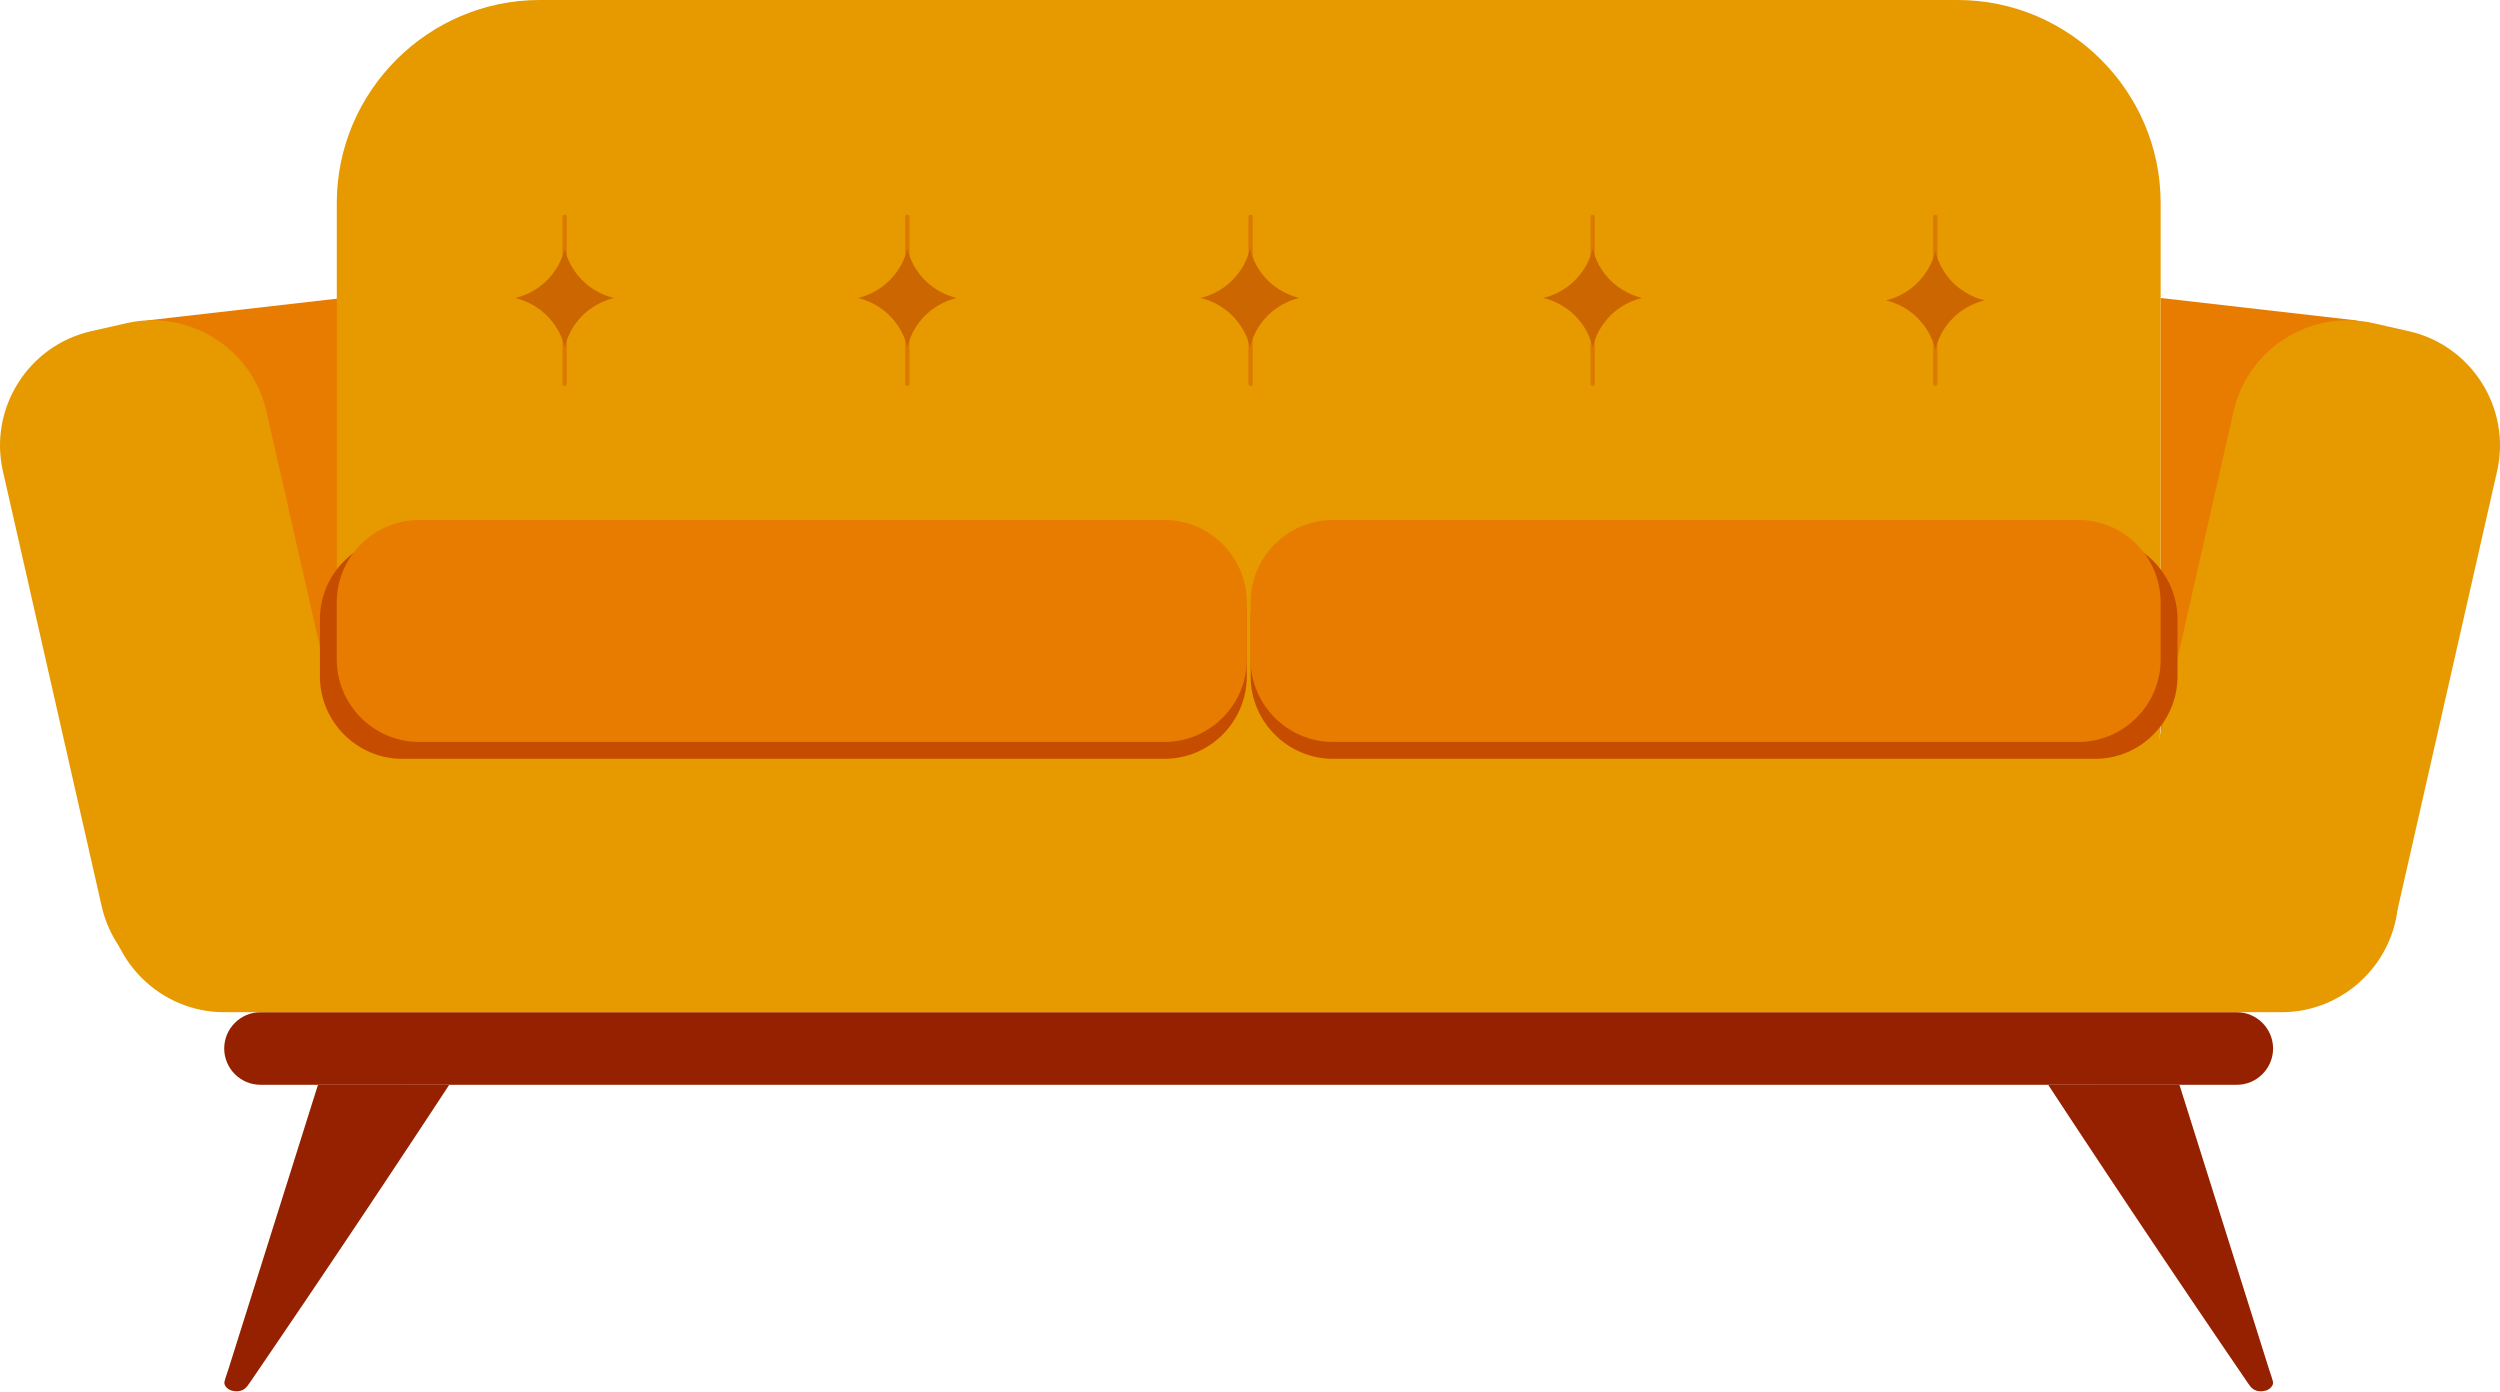
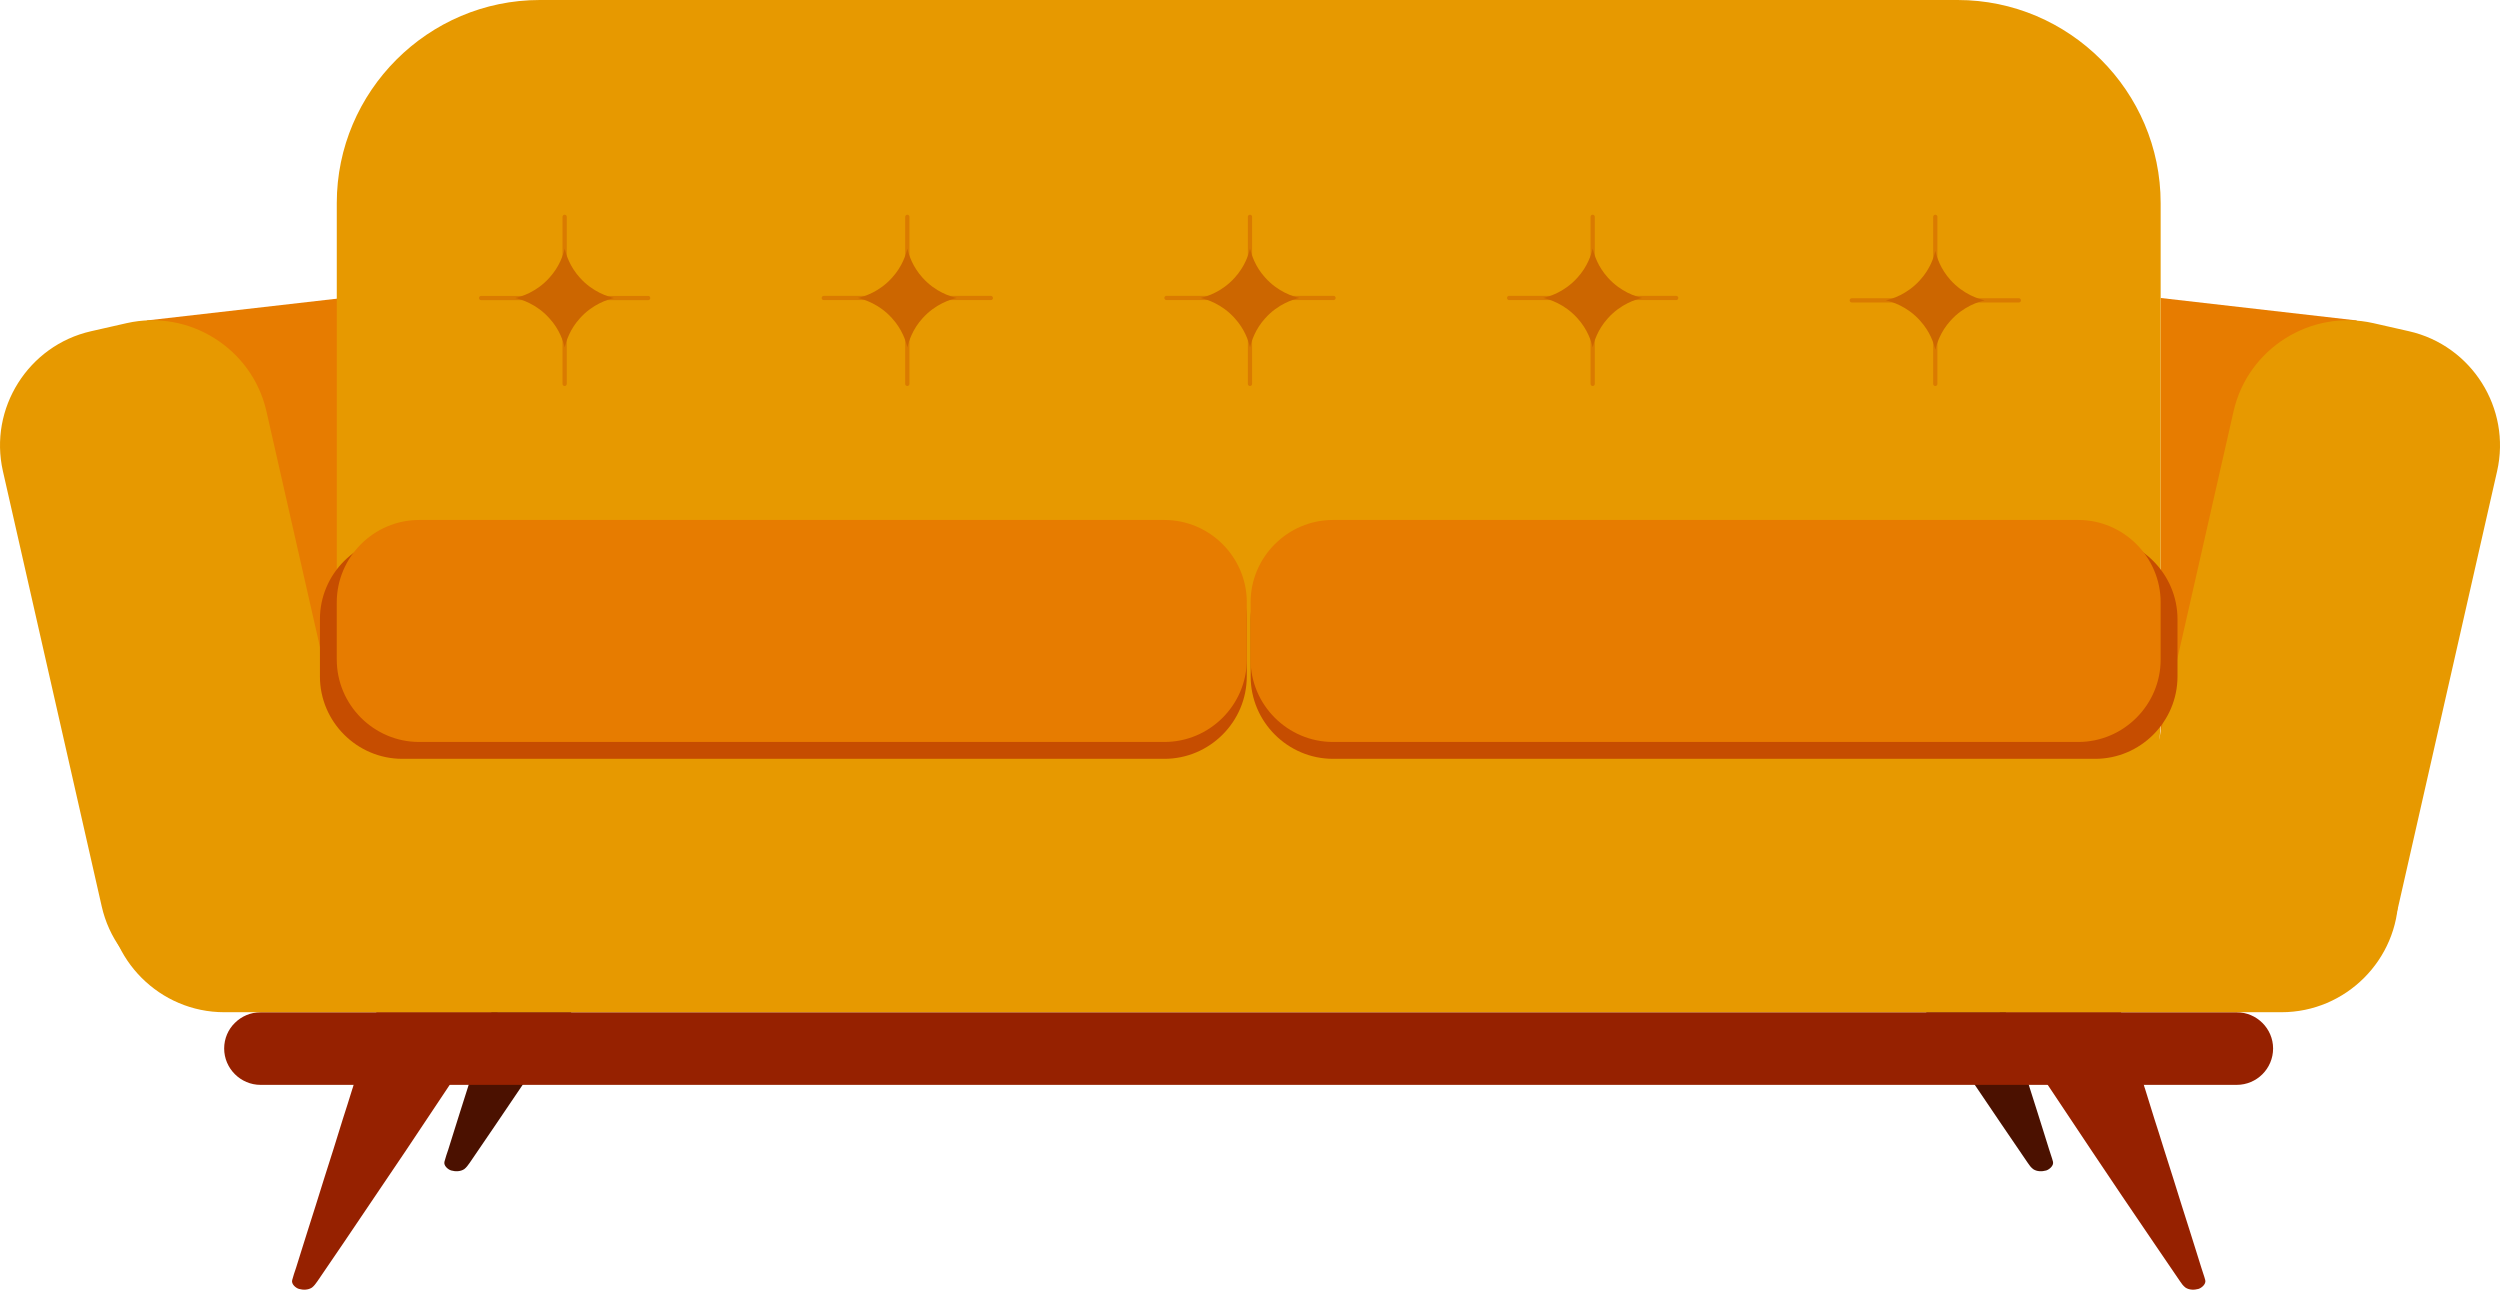
- <svg xmlns="http://www.w3.org/2000/svg" version="1.1" id="Layer_1" x="0px" y="0px" viewBox="0 0 147.76 82.227" style="enable-background:new 0 0 147.76 82.227;" xml:space="preserve">
+ <svg xmlns="http://www.w3.org/2000/svg" version="1.1" id="Layer_1" x="0px" y="0px" viewBox="0 0 147.76 76.225" style="enable-background:new 0 0 147.76 76.225;" xml:space="preserve">
  <style type="text/css">
	.st0{fill:#962100;}
- 	.st1{fill:#E77C00;}
- 	.st2{fill:#E79900;}
- 	.st3{fill:#C64D00;}
- 	.st4{opacity:0.4;fill:none;stroke:#C64D00;stroke-width:0.25;stroke-linecap:round;stroke-linejoin:round;stroke-miterlimit:10;}
- 	.st5{fill:#CC6600;}
+ 	.st1{fill:#4B1100;}
+ 	.st2{fill:#E77C00;}
+ 	.st3{fill:#E79900;}
+ 	.st4{fill:#C64D00;}
+ 	.st5{opacity:0.4;fill:none;stroke:#C64D00;stroke-width:0.25;stroke-linecap:round;stroke-linejoin:round;stroke-miterlimit:10;}
+ 	.st6{fill:#CC6600;}
</style>
-   <path class="st0" d="M128.814,64.116c0.024,0.076,0.048,0.151,0.072,0.227c0.067,0.213,0.134,0.426,0.201,0.639  c0.104,0.329,0.207,0.658,0.311,0.987c0.133,0.424,0.267,0.847,0.4,1.271c0.156,0.497,0.313,0.994,0.469,1.491  c0.173,0.549,0.346,1.098,0.519,1.647c0.183,0.58,0.365,1.16,0.548,1.74c0.186,0.59,0.371,1.179,0.557,1.769  c0.182,0.578,0.364,1.156,0.546,1.734c0.172,0.545,0.343,1.09,0.515,1.635c0.155,0.491,0.309,0.982,0.464,1.472  c0.131,0.415,0.262,0.831,0.392,1.246c0.1,0.319,0.201,0.637,0.301,0.956c0.076,0.242,0.174,0.488,0.232,0.735  c0.055,0.231-0.207,0.461-0.404,0.519c-0.251,0.073-0.542,0.07-0.763-0.084c-0.134-0.093-0.229-0.231-0.321-0.366  c-0.52-0.762-1.039-1.526-1.559-2.289c-0.628-0.923-1.254-1.847-1.879-2.772c-0.595-0.881-1.189-1.763-1.781-2.646  c-0.55-0.819-1.098-1.639-1.646-2.459c-0.492-0.737-0.982-1.474-1.472-2.211c-0.421-0.633-0.841-1.267-1.26-1.902  c-0.337-0.51-0.674-1.02-1.011-1.531c-0.241-0.366-0.482-0.732-0.723-1.099c-0.132-0.202-0.265-0.403-0.397-0.605  c-0.006-0.01-0.054-0.101-0.066-0.101C121.058,64.116,128.814,64.116,128.814,64.116z" />
-   <g id="Layer_4">
-     <path class="st0" d="M18.794,64.116c-0.024,0.076-0.048,0.151-0.072,0.227c-0.067,0.213-0.134,0.426-0.201,0.639   c-0.104,0.329-0.207,0.658-0.311,0.987c-0.133,0.424-0.267,0.847-0.4,1.271c-0.156,0.497-0.313,0.994-0.469,1.491   c-0.173,0.549-0.346,1.098-0.519,1.647c-0.183,0.58-0.365,1.16-0.548,1.74c-0.186,0.59-0.371,1.179-0.557,1.769   c-0.182,0.578-0.364,1.156-0.546,1.734c-0.172,0.545-0.343,1.09-0.515,1.635c-0.155,0.491-0.309,0.982-0.464,1.472   c-0.131,0.415-0.262,0.831-0.392,1.246c-0.1,0.319-0.201,0.637-0.301,0.956c-0.076,0.242-0.174,0.488-0.232,0.735   c-0.055,0.231,0.207,0.461,0.404,0.519c0.251,0.073,0.542,0.07,0.763-0.084c0.134-0.093,0.229-0.231,0.321-0.366   c0.52-0.762,1.039-1.526,1.559-2.289c0.628-0.923,1.254-1.847,1.879-2.772c0.595-0.881,1.189-1.763,1.781-2.646   c0.55-0.819,1.098-1.639,1.646-2.459c0.492-0.737,0.982-1.474,1.472-2.211c0.421-0.633,0.841-1.267,1.26-1.902   c0.337-0.51,0.674-1.02,1.011-1.531c0.241-0.366,0.482-0.732,0.723-1.099c0.132-0.202,0.265-0.403,0.397-0.605   c0.006-0.01,0.054-0.101,0.066-0.101C26.549,64.116,18.794,64.116,18.794,64.116z" />
-   </g>
  <g id="Layer_3">
-     <path class="st0" d="M132.203,64.116H15.396c-1.18,0-2.145-0.965-2.145-2.145v0c0-1.18,0.965-2.145,2.145-2.145h116.807   c1.18,0,2.145,0.965,2.145,2.145v0C134.348,63.15,133.383,64.116,132.203,64.116z" />
+     <path class="st0" d="M130.339,75.66c0.06,0.23-0.21,0.46-0.4,0.52c-0.25,0.07-0.55,0.07-0.77-0.08c-0.13-0.1-0.23-0.23-0.32-0.37   c-0.52-0.76-1.04-1.53-1.56-2.29c-0.62-0.92-1.25-1.85-1.88-2.77c-0.59-0.88-1.18-1.76-1.78-2.65c-0.55-0.82-1.1-1.64-1.64-2.46   c-0.32-0.48-0.64-0.96-0.96-1.44c-0.17-0.25-0.34-0.51-0.51-0.77c-0.43-0.63-0.85-1.26-1.27-1.9c-0.11-0.18-0.23-0.35-0.35-0.53   c-0.22-0.33-0.44-0.67-0.66-1c-0.02-0.03-0.04-0.06-0.06-0.09h7.18c0.01,0.05,0.02,0.09,0.04,0.14c0.13,0.42,0.26,0.85,0.4,1.27   c0.15,0.5,0.31,0.99,0.47,1.49c0.14,0.46,0.29,0.93,0.44,1.39c0.02,0.09,0.05,0.17,0.08,0.26c0.18,0.58,0.36,1.16,0.54,1.74   c0.19,0.59,0.38,1.18,0.56,1.77c0.18,0.57,0.36,1.15,0.55,1.73c0.17,0.54,0.34,1.09,0.51,1.63c0.16,0.49,0.31,0.99,0.47,1.48   c0.13,0.41,0.26,0.83,0.39,1.24c0.1,0.32,0.2,0.64,0.3,0.96C130.179,75.17,130.279,75.42,130.339,75.66z" />
+     <path class="st1" d="M121.339,68.66c0.06,0.23-0.21,0.46-0.4,0.52c-0.25,0.07-0.55,0.07-0.77-0.08c-0.13-0.1-0.23-0.23-0.32-0.37   c-0.52-0.76-1.04-1.53-1.56-2.29c-0.52-0.77-1.05-1.55-1.57-2.32c-0.11-0.15-0.21-0.3-0.31-0.45c-0.59-0.88-1.18-1.76-1.78-2.65   c-0.27-0.4-0.53-0.79-0.79-1.19h4.71c0.12,0.35,0.23,0.71,0.34,1.06c0,0.01,0.01,0.02,0.01,0.03c0.18,0.56,0.35,1.13,0.54,1.7   c0.16,0.5,0.31,1,0.47,1.5c0.01,0.04,0.03,0.09,0.04,0.13c0.16,0.49,0.31,0.99,0.47,1.48c0.13,0.41,0.26,0.83,0.39,1.24   c0.1,0.32,0.2,0.64,0.3,0.96C121.179,68.17,121.279,68.42,121.339,68.66z" />
+     <path class="st0" d="M29.419,59.83c-0.02,0.03-0.04,0.06-0.06,0.09c-0.21,0.32-0.42,0.65-0.64,0.97c-0.12,0.19-0.25,0.37-0.37,0.56   c-0.42,0.64-0.84,1.27-1.26,1.9c-0.17,0.26-0.34,0.52-0.51,0.77c-0.32,0.48-0.64,0.96-0.96,1.44c-0.55,0.82-1.09,1.64-1.64,2.46   c-0.6,0.89-1.19,1.77-1.79,2.65c-0.62,0.92-1.25,1.85-1.87,2.77c-0.52,0.76-1.04,1.53-1.56,2.29c-0.1,0.14-0.19,0.27-0.32,0.37   c-0.23,0.15-0.52,0.15-0.77,0.08c-0.2-0.06-0.46-0.29-0.4-0.52c0.06-0.24,0.15-0.49,0.23-0.73c0.1-0.32,0.2-0.64,0.3-0.96   c0.13-0.41,0.26-0.83,0.39-1.24c0.16-0.49,0.31-0.99,0.47-1.48c0.17-0.54,0.34-1.09,0.51-1.63c0.18-0.58,0.37-1.16,0.55-1.73   c0.18-0.59,0.37-1.18,0.55-1.77c0.19-0.58,0.37-1.16,0.55-1.74c0.03-0.09,0.06-0.17,0.08-0.26c0.15-0.46,0.3-0.93,0.44-1.39   c0.16-0.5,0.31-0.99,0.47-1.49c0.13-0.42,0.27-0.85,0.4-1.27c0.01-0.05,0.03-0.09,0.04-0.14H29.419z" />
+     <path class="st1" d="M33.769,59.83c-0.26,0.4-0.52,0.79-0.79,1.19c-0.6,0.89-1.19,1.77-1.79,2.65c-0.1,0.15-0.2,0.3-0.3,0.45   c-0.52,0.77-1.05,1.55-1.57,2.32c-0.52,0.76-1.04,1.53-1.56,2.29c-0.1,0.14-0.19,0.27-0.32,0.37c-0.23,0.15-0.52,0.15-0.77,0.08   c-0.2-0.06-0.46-0.29-0.4-0.52c0.06-0.24,0.15-0.49,0.23-0.73c0.1-0.32,0.2-0.64,0.3-0.96c0.13-0.41,0.26-0.83,0.39-1.24   c0.16-0.49,0.31-0.99,0.47-1.48c0.01-0.04,0.03-0.09,0.04-0.13c0.16-0.5,0.31-1,0.47-1.5c0.18-0.58,0.37-1.16,0.55-1.73   c0.11-0.35,0.22-0.71,0.33-1.06H33.769z" />
+     <path class="st0" d="M134.349,61.97c0,0.59-0.24,1.13-0.63,1.52c-0.39,0.39-0.93,0.63-1.52,0.63h-116.8   c-1.18,0-2.15-0.97-2.15-2.15c0-0.59,0.24-1.13,0.63-1.51c0.39-0.39,0.93-0.63,1.52-0.63h116.8   C133.379,59.83,134.349,60.79,134.349,61.97z" />
  </g>
  <g id="Layer_6">
-     <path class="st1" d="M8.668,18.941c3.865-0.443,7.729-0.886,11.594-1.329c0,8.747,0,17.494,0,26.241   C16.397,35.549,12.532,27.245,8.668,18.941z" />
+     <path class="st2" d="M8.668,18.941c3.865-0.443,7.729-0.886,11.594-1.329c0,8.747,0,17.494,0,26.241   C16.397,35.549,12.532,27.245,8.668,18.941z" />
  </g>
-   <path class="st1" d="M139.297,18.941c-3.865-0.443-7.729-0.886-11.594-1.329c0,8.747,0,17.494,0,26.241  C131.567,35.549,135.432,27.245,139.297,18.941z" />
+   <path class="st2" d="M139.297,18.941c-3.865-0.443-7.729-0.886-11.594-1.329c0,8.747,0,17.494,0,26.241  C131.567,35.549,135.432,27.245,139.297,18.941z" />
  <g id="Layer_5">
-     <path class="st2" d="M115.703,54.428H31.905c-6.6,0-12-5.4-12-12V12c0-6.6,5.4-12,12-12h83.798c6.6,0,12,5.4,12,12v30.428   C127.703,49.028,122.303,54.428,115.703,54.428z" />
+     <path class="st3" d="M115.703,54.428H31.905c-6.6,0-12-5.4-12-12V12c0-6.6,5.4-12,12-12h83.798c6.6,0,12,5.4,12,12v30.428   C127.703,49.028,122.303,54.428,115.703,54.428z" />
  </g>
-   <path class="st2" d="M134.847,59.826H13.251c-3.799,0-6.907-3.108-6.907-6.907v-2.158c0-3.799,3.108-6.907,6.907-6.907h121.596  c3.799,0,6.907,3.108,6.907,6.907v2.158C141.755,56.718,138.646,59.826,134.847,59.826z" />
  <g id="Layer_2">
-     <path class="st2" d="M6.013,53.576L0.171,27.843c-0.841-3.705,1.502-7.424,5.207-8.265L7.482,19.1   c3.705-0.841,7.424,1.502,8.265,5.207l5.842,25.733c0.841,3.705-1.502,7.424-5.207,8.265l-2.105,0.478   C10.573,59.624,6.854,57.281,6.013,53.576z" />
+     <path class="st3" d="M134.847,59.826H13.251c-3.799,0-6.907-3.108-6.907-6.907v-2.158c0-3.799,3.108-6.907,6.907-6.907h121.596   c3.799,0,6.907,3.108,6.907,6.907v2.158C141.755,56.718,138.646,59.826,134.847,59.826z" />
+     <path class="st3" d="M6.013,53.576L0.171,27.843c-0.841-3.705,1.502-7.424,5.207-8.265L7.482,19.1   c3.705-0.841,7.424,1.502,8.265,5.207l5.842,25.733c0.841,3.705-1.502,7.424-5.207,8.265l-2.105,0.478   C10.573,59.624,6.854,57.281,6.013,53.576z" />
+     <path class="st3" d="M141.748,53.576l5.842-25.733c0.841-3.705-1.502-7.424-5.207-8.265l-2.105-0.478   c-3.705-0.841-7.424,1.502-8.265,5.207l-5.842,25.733c-0.841,3.705,1.502,7.424,5.207,8.265l2.105,0.478   C137.187,59.624,140.907,57.281,141.748,53.576z" />
  </g>
-   <path class="st2" d="M141.748,53.576l5.842-25.733c0.841-3.705-1.502-7.424-5.207-8.265l-2.105-0.478  c-3.705-0.841-7.424,1.502-8.265,5.207l-5.842,25.733c-0.841,3.705,1.502,7.424,5.207,8.265l2.105,0.478  C137.187,59.624,140.907,57.281,141.748,53.576z" />
-   <path class="st3" d="M73.689,36.6v3.38c0,2.68-2.19,4.87-4.87,4.87h-45.04c-2.68,0-4.87-2.19-4.87-4.87V36.6  c0-2.68,2.19-4.87,4.87-4.87h45.04C71.499,31.73,73.689,33.92,73.689,36.6z" />
  <g id="Layer_7">
-     <path class="st1" d="M68.821,43.853H24.775c-2.679,0-4.871-2.192-4.871-4.871v-3.379c0-2.679,2.192-4.871,4.871-4.871h44.046   c2.679,0,4.871,2.192,4.871,4.871v3.379C73.692,41.661,71.5,43.853,68.821,43.853z" />
+     <path class="st4" d="M73.689,36.6v3.38c0,2.68-2.19,4.87-4.87,4.87h-45.04c-2.68,0-4.87-2.19-4.87-4.87V36.6   c0-2.68,2.19-4.87,4.87-4.87h45.04C71.499,31.73,73.689,33.92,73.689,36.6z" />
+     <path class="st2" d="M68.821,43.853H24.775c-2.679,0-4.871-2.192-4.871-4.871v-3.379c0-2.679,2.192-4.871,4.871-4.871h44.046   c2.679,0,4.871,2.192,4.871,4.871v3.379C73.692,41.661,71.5,43.853,68.821,43.853z" />
+     <path class="st4" d="M128.699,36.6v3.38c0,2.68-2.19,4.87-4.87,4.87h-45.04c-2.68,0-4.87-2.19-4.87-4.87V36.6   c0-2.68,2.19-4.87,4.87-4.87h45.04C126.509,31.73,128.699,33.92,128.699,36.6z" />
+     <path class="st2" d="M122.832,43.853H78.786c-2.679,0-4.871-2.192-4.871-4.871v-3.379c0-2.679,2.192-4.871,4.871-4.871h44.046   c2.679,0,4.871,2.192,4.871,4.871v3.379C127.703,41.661,125.511,43.853,122.832,43.853z" />
  </g>
-   <path class="st3" d="M128.699,36.6v3.38c0,2.68-2.19,4.87-4.87,4.87h-45.04c-2.68,0-4.87-2.19-4.87-4.87V36.6  c0-2.68,2.19-4.87,4.87-4.87h45.04C126.509,31.73,128.699,33.92,128.699,36.6z" />
-   <path class="st1" d="M122.832,43.853H78.786c-2.679,0-4.871-2.192-4.871-4.871v-3.379c0-2.679,2.192-4.871,4.871-4.871h44.046  c2.679,0,4.871,2.192,4.871,4.871v3.379C127.703,41.661,125.511,43.853,122.832,43.853z" />
  <g id="Layer_12">
-     <line class="st4" x1="33.373" y1="12.816" x2="33.373" y2="22.689" />
-     <line class="st4" x1="53.626" y1="12.816" x2="53.626" y2="22.689" />
-     <line class="st4" x1="73.915" y1="12.816" x2="73.915" y2="22.689" />
-     <line class="st4" x1="94.133" y1="12.816" x2="94.133" y2="22.689" />
-     <line class="st4" x1="114.384" y1="12.816" x2="114.384" y2="22.689" />
+     <line class="st5" x1="33.373" y1="12.816" x2="33.373" y2="22.689" />
+     <line class="st5" x1="53.626" y1="12.816" x2="53.626" y2="22.689" />
+     <line class="st5" x1="73.879" y1="12.816" x2="73.879" y2="22.689" />
+     <line class="st5" x1="94.133" y1="12.816" x2="94.133" y2="22.689" />
+     <line class="st5" x1="114.384" y1="12.816" x2="114.384" y2="22.689" />
+     <line class="st5" x1="109.447" y1="17.752" x2="119.321" y2="17.752" />
+     <line class="st5" x1="89.196" y1="17.61" x2="99.069" y2="17.61" />
+     <line class="st5" x1="68.943" y1="17.61" x2="78.816" y2="17.61" />
+     <line class="st5" x1="48.689" y1="17.612" x2="58.563" y2="17.612" />
+     <line class="st5" x1="28.436" y1="17.614" x2="38.309" y2="17.614" />
  </g>
  <g id="Layer_10">
-     <path class="st5" d="M76.799,17.61c-0.35,0.08-1.26,0.35-2.02,1.2c-0.6,0.66-0.81,1.36-0.9,1.72c-0.08-0.36-0.3-1.06-0.9-1.72   c-0.76-0.85-1.67-1.12-2.02-1.2c0.35-0.08,1.26-0.35,2.02-1.2c0.6-0.66,0.82-1.36,0.9-1.72c0.09,0.36,0.3,1.06,0.9,1.72   C75.539,17.26,76.449,17.53,76.799,17.61z" />
+     <path class="st6" d="M76.799,17.61c-0.35,0.08-1.26,0.35-2.02,1.2c-0.6,0.66-0.81,1.36-0.9,1.72c-0.08-0.36-0.3-1.06-0.9-1.72   c-0.76-0.85-1.67-1.12-2.02-1.2c0.35-0.08,1.26-0.35,2.02-1.2c0.6-0.66,0.82-1.36,0.9-1.72c0.09,0.36,0.3,1.06,0.9,1.72   C75.539,17.26,76.449,17.53,76.799,17.61z" />
+     <path class="st6" d="M56.546,17.612c-0.35,0.08-1.26,0.35-2.02,1.2c-0.6,0.66-0.81,1.36-0.9,1.72c-0.08-0.36-0.3-1.06-0.9-1.72   c-0.76-0.85-1.67-1.12-2.02-1.2c0.35-0.08,1.26-0.35,2.02-1.2c0.6-0.66,0.82-1.36,0.9-1.72c0.09,0.36,0.3,1.06,0.9,1.72   C55.286,17.262,56.196,17.532,56.546,17.612z" />
+     <path class="st6" d="M36.293,17.614c-0.35,0.08-1.26,0.35-2.02,1.2c-0.6,0.66-0.81,1.36-0.9,1.72c-0.08-0.36-0.3-1.06-0.9-1.72   c-0.76-0.85-1.67-1.12-2.02-1.2c0.35-0.08,1.26-0.35,2.02-1.2c0.6-0.66,0.82-1.36,0.9-1.72c0.09,0.36,0.3,1.06,0.9,1.72   C35.033,17.264,35.943,17.534,36.293,17.614z" />
+     <path class="st6" d="M97.053,17.61c-0.35,0.08-1.26,0.35-2.02,1.2c-0.6,0.66-0.81,1.36-0.9,1.72c-0.08-0.36-0.3-1.06-0.9-1.72   c-0.76-0.85-1.67-1.12-2.02-1.2c0.35-0.08,1.26-0.35,2.02-1.2c0.6-0.66,0.82-1.36,0.9-1.72c0.09,0.36,0.3,1.06,0.9,1.72   C95.793,17.26,96.703,17.53,97.053,17.61z" />
+     <path class="st6" d="M117.304,17.752c-0.35,0.08-1.26,0.35-2.02,1.2c-0.6,0.66-0.81,1.36-0.9,1.72c-0.08-0.36-0.3-1.06-0.9-1.72   c-0.76-0.85-1.67-1.12-2.02-1.2c0.35-0.08,1.26-0.35,2.02-1.2c0.6-0.66,0.82-1.36,0.9-1.72c0.09,0.36,0.3,1.06,0.9,1.72   C116.044,17.402,116.954,17.672,117.304,17.752z" />
  </g>
-   <path class="st5" d="M56.546,17.612c-0.35,0.08-1.26,0.35-2.02,1.2c-0.6,0.66-0.81,1.36-0.9,1.72c-0.08-0.36-0.3-1.06-0.9-1.72  c-0.76-0.85-1.67-1.12-2.02-1.2c0.35-0.08,1.26-0.35,2.02-1.2c0.6-0.66,0.82-1.36,0.9-1.72c0.09,0.36,0.3,1.06,0.9,1.72  C55.286,17.262,56.196,17.532,56.546,17.612z" />
-   <path class="st5" d="M36.293,17.614c-0.35,0.08-1.26,0.35-2.02,1.2c-0.6,0.66-0.81,1.36-0.9,1.72c-0.08-0.36-0.3-1.06-0.9-1.72  c-0.76-0.85-1.67-1.12-2.02-1.2c0.35-0.08,1.26-0.35,2.02-1.2c0.6-0.66,0.82-1.36,0.9-1.72c0.09,0.36,0.3,1.06,0.9,1.72  C35.033,17.264,35.943,17.534,36.293,17.614z" />
-   <path class="st5" d="M97.053,17.61c-0.35,0.08-1.26,0.35-2.02,1.2c-0.6,0.66-0.81,1.36-0.9,1.72c-0.08-0.36-0.3-1.06-0.9-1.72  c-0.76-0.85-1.67-1.12-2.02-1.2c0.35-0.08,1.26-0.35,2.02-1.2c0.6-0.66,0.82-1.36,0.9-1.72c0.09,0.36,0.3,1.06,0.9,1.72  C95.793,17.26,96.703,17.53,97.053,17.61z" />
-   <path class="st5" d="M117.304,17.752c-0.35,0.08-1.26,0.35-2.02,1.2c-0.6,0.66-0.81,1.36-0.9,1.72c-0.08-0.36-0.3-1.06-0.9-1.72  c-0.76-0.85-1.67-1.12-2.02-1.2c0.35-0.08,1.26-0.35,2.02-1.2c0.6-0.66,0.82-1.36,0.9-1.72c0.09,0.36,0.3,1.06,0.9,1.72  C116.044,17.402,116.954,17.672,117.304,17.752z" />
  <g>
</g>
  <g>
</g>
  <g>
</g>
  <g>
</g>
  <g>
</g>
</svg>
